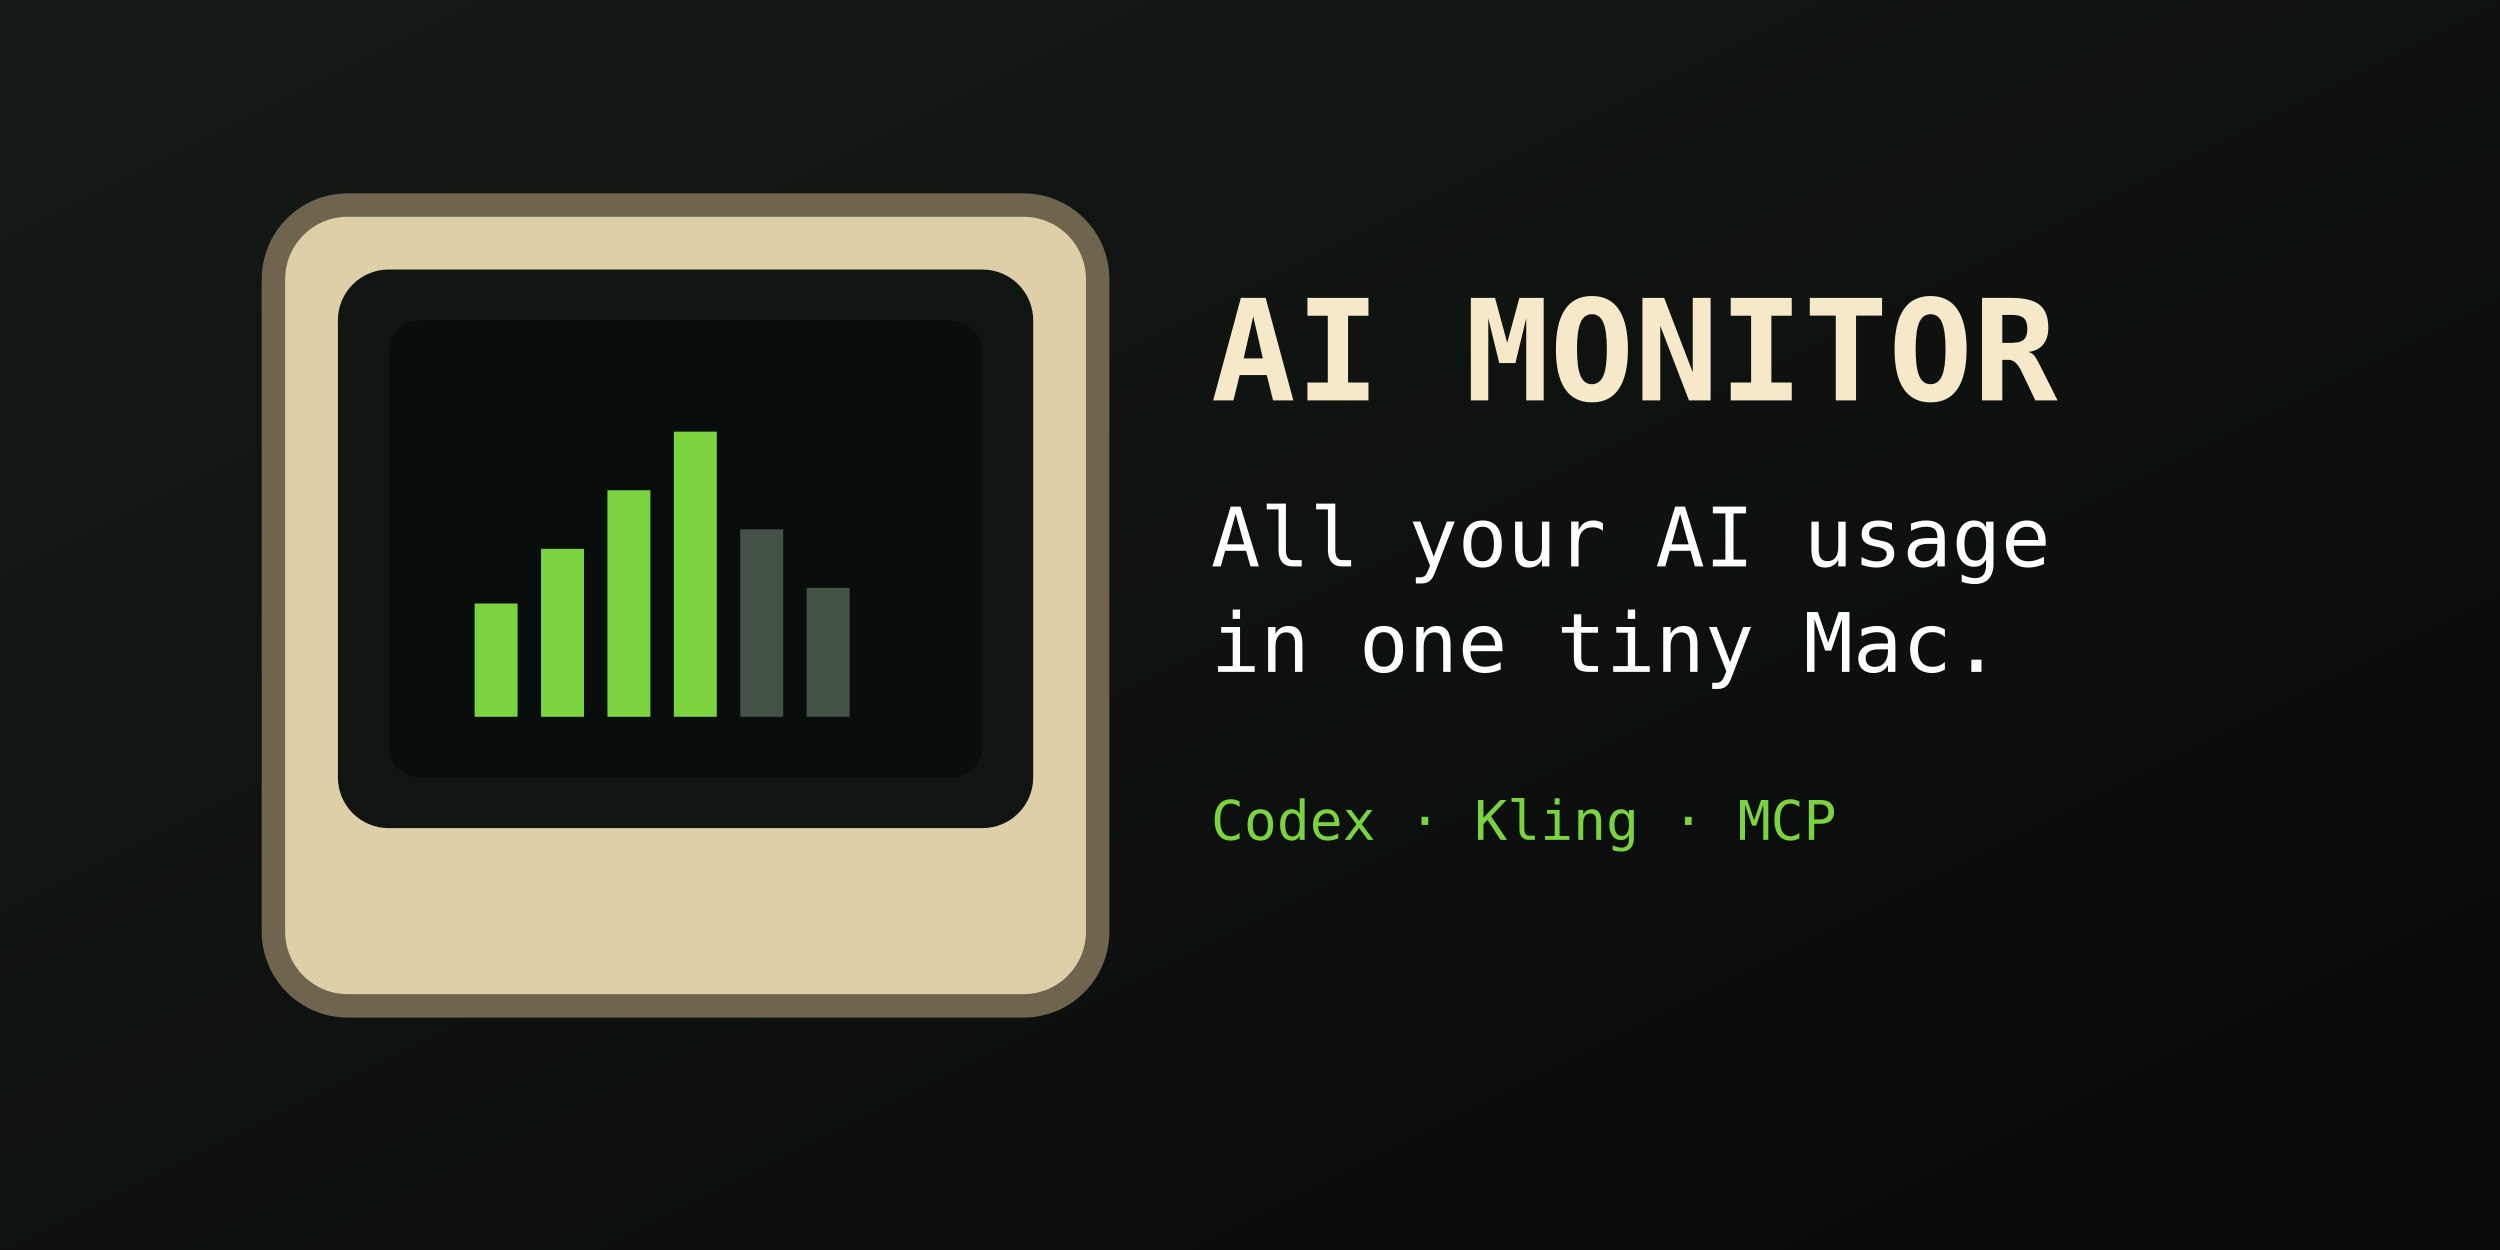
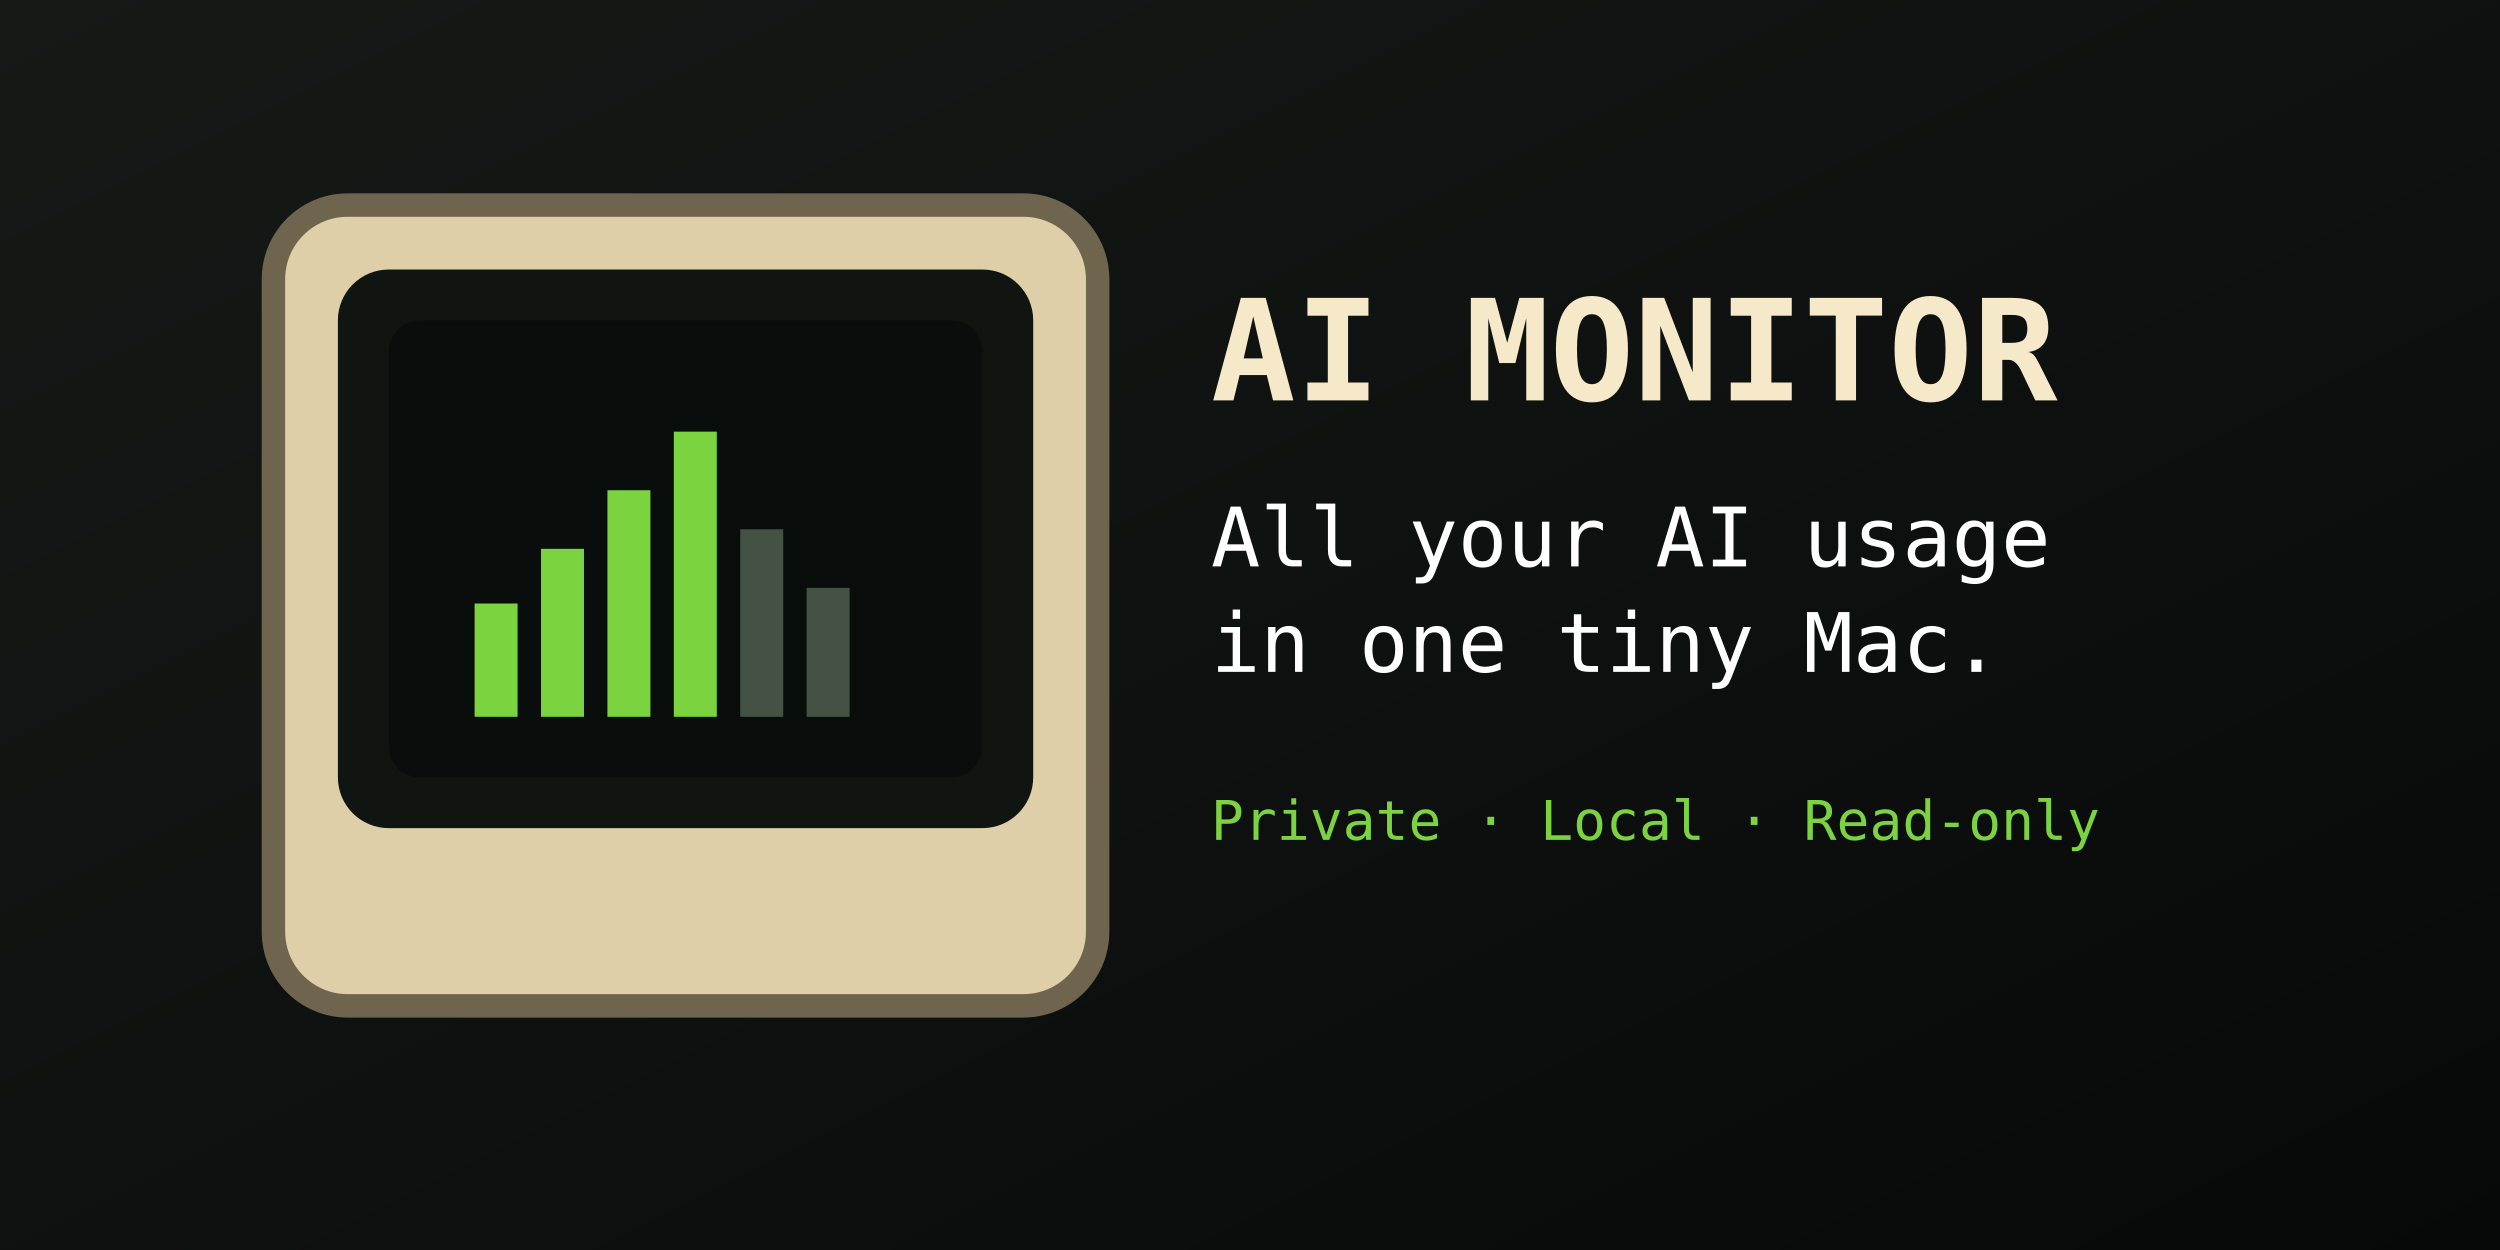
<svg xmlns="http://www.w3.org/2000/svg" viewBox="0 0 1280 640">
  <defs>
    <linearGradient id="bg" x2="1" y2="1">
      <stop stop-color="#151a17" />
      <stop offset="1" stop-color="#070908" />
    </linearGradient>
  </defs>
  <rect width="1280" height="640" fill="url(#bg)" />
  <g transform="translate(95 70)">
    <rect x="45" y="35" width="422" height="410" rx="38" fill="#decfa8" stroke="#6f654f" stroke-width="12" />
    <rect x="78" y="68" width="356" height="286" rx="26" fill="#111512" />
    <rect x="104" y="94" width="304" height="234" rx="16" fill="#090d0b" />
    <g fill="#7bd340">
      <rect x="148" y="239" width="22" height="58" />
      <rect x="182" y="211" width="22" height="86" />
      <rect x="216" y="181" width="22" height="116" />
      <rect x="250" y="151" width="22" height="146" />
    </g>
    <g fill="#435244">
      <rect x="284" y="201" width="22" height="96" />
      <rect x="318" y="231" width="22" height="66" />
    </g>
  </g>
  <text x="620" y="205" fill="#f5e9c9" font-family="ui-monospace,monospace" font-weight="800" font-size="72">AI MONITOR</text>
  <text x="620" y="290" fill="#ffffff" font-family="ui-monospace,monospace" font-size="42">All your AI usage</text>
  <text x="620" y="344" fill="#ffffff" font-family="ui-monospace,monospace" font-size="42">in one tiny Mac.</text>
-   <text x="620" y="430" fill="#7bd340" font-family="ui-monospace,monospace" font-size="28">Codex · Kling · MCP</text>
+   <text x="620" y="430" fill="#7bd340" font-family="ui-monospace,monospace" font-size="28">Private · Local · Read-only</text>
</svg>
